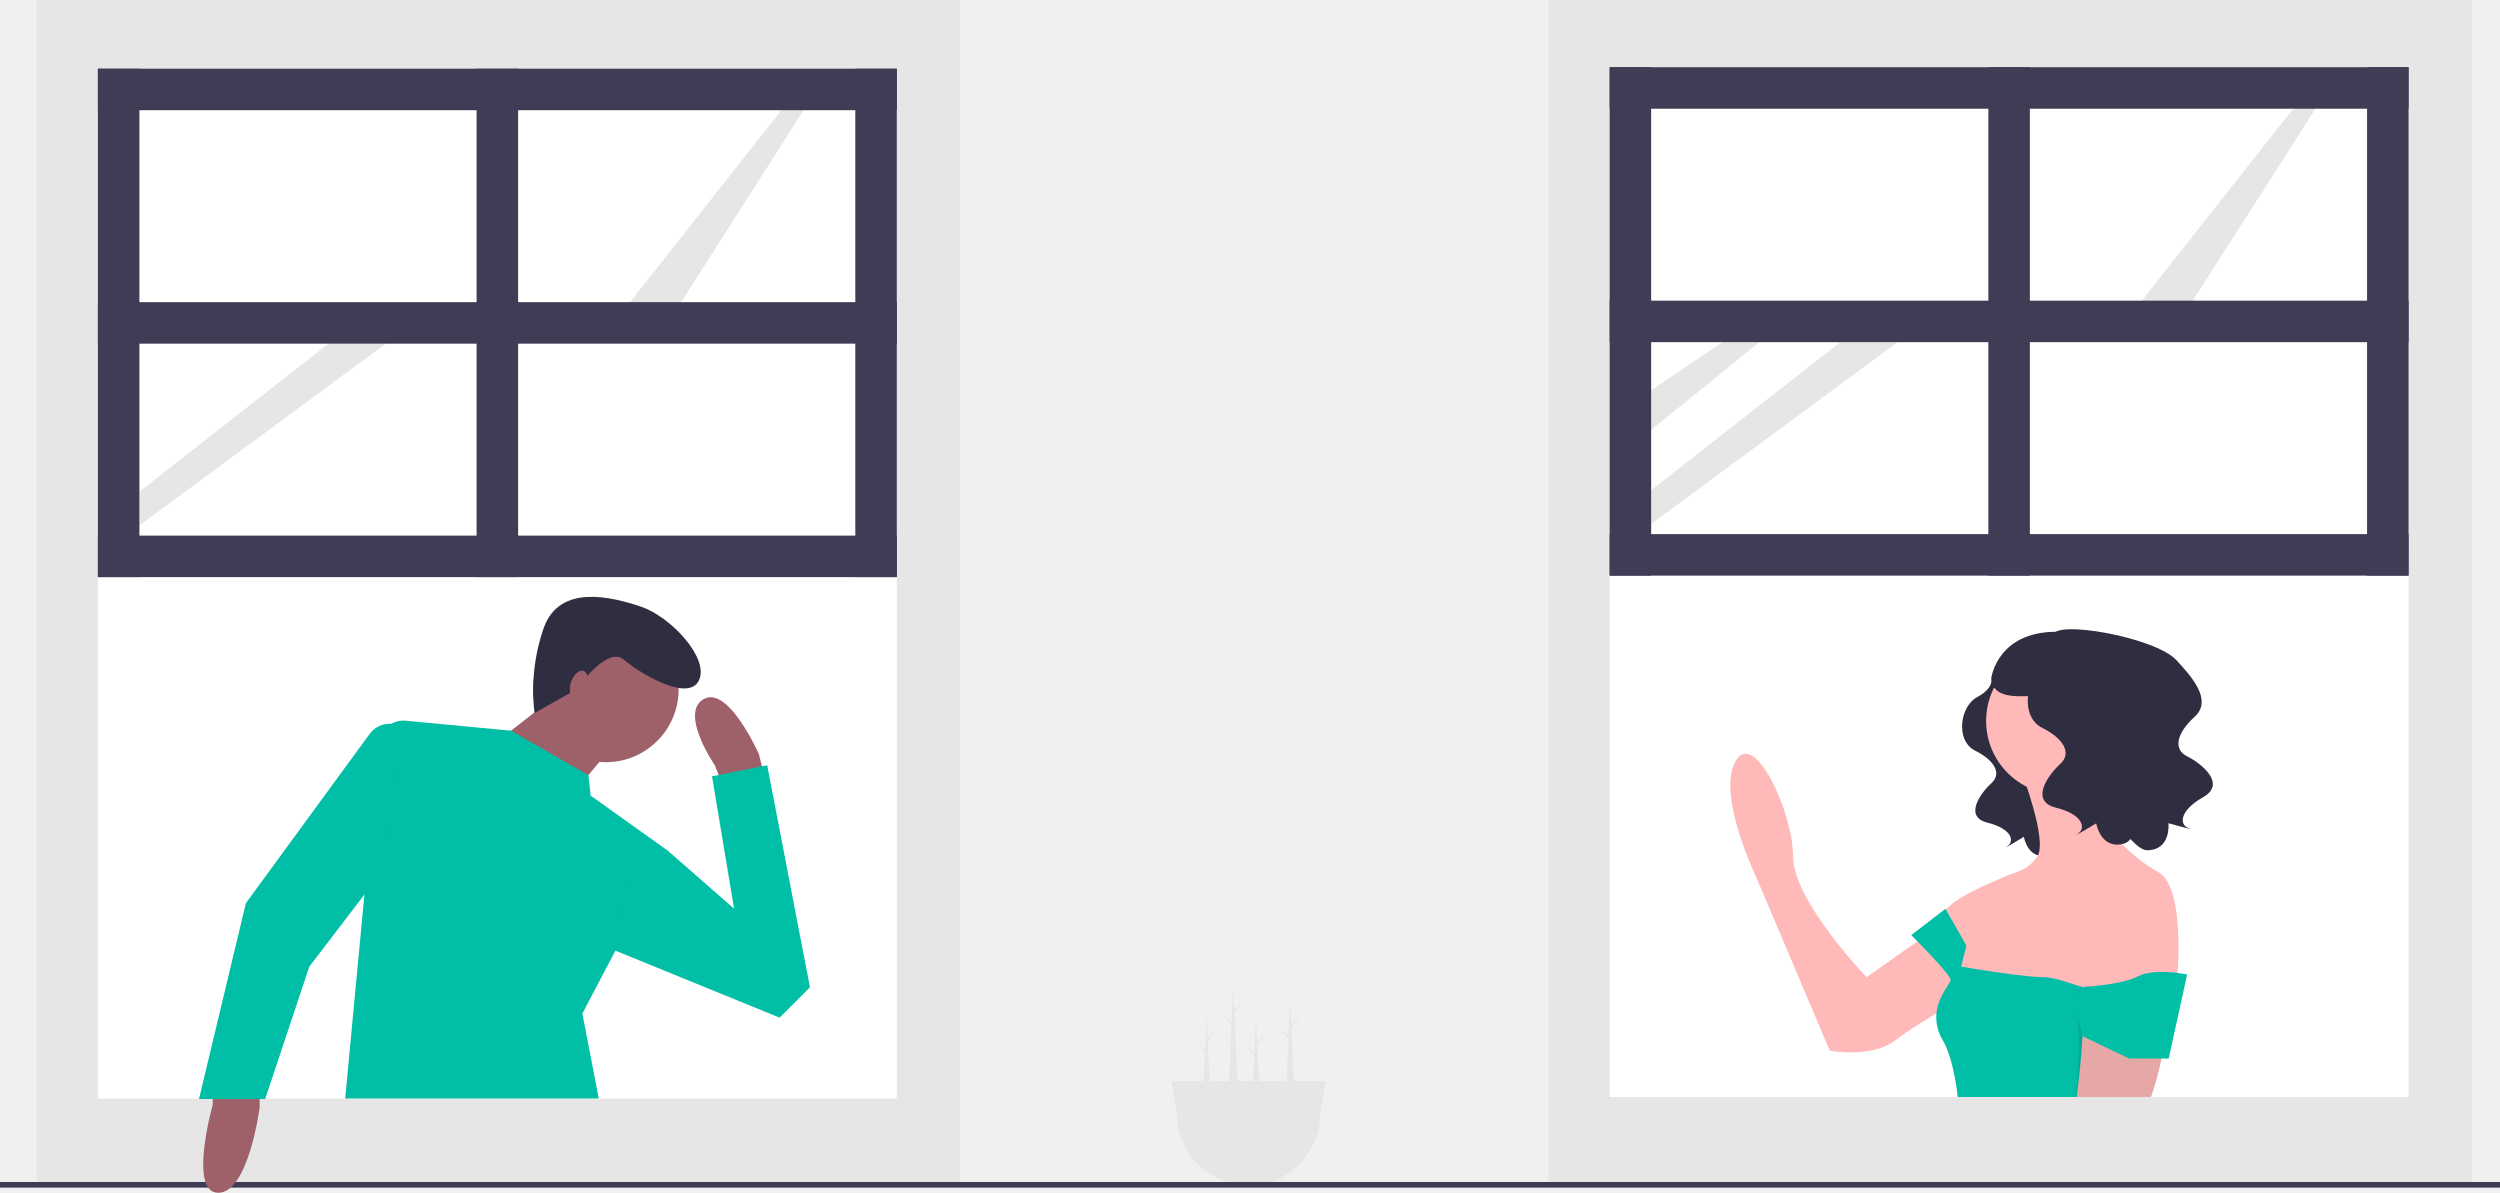
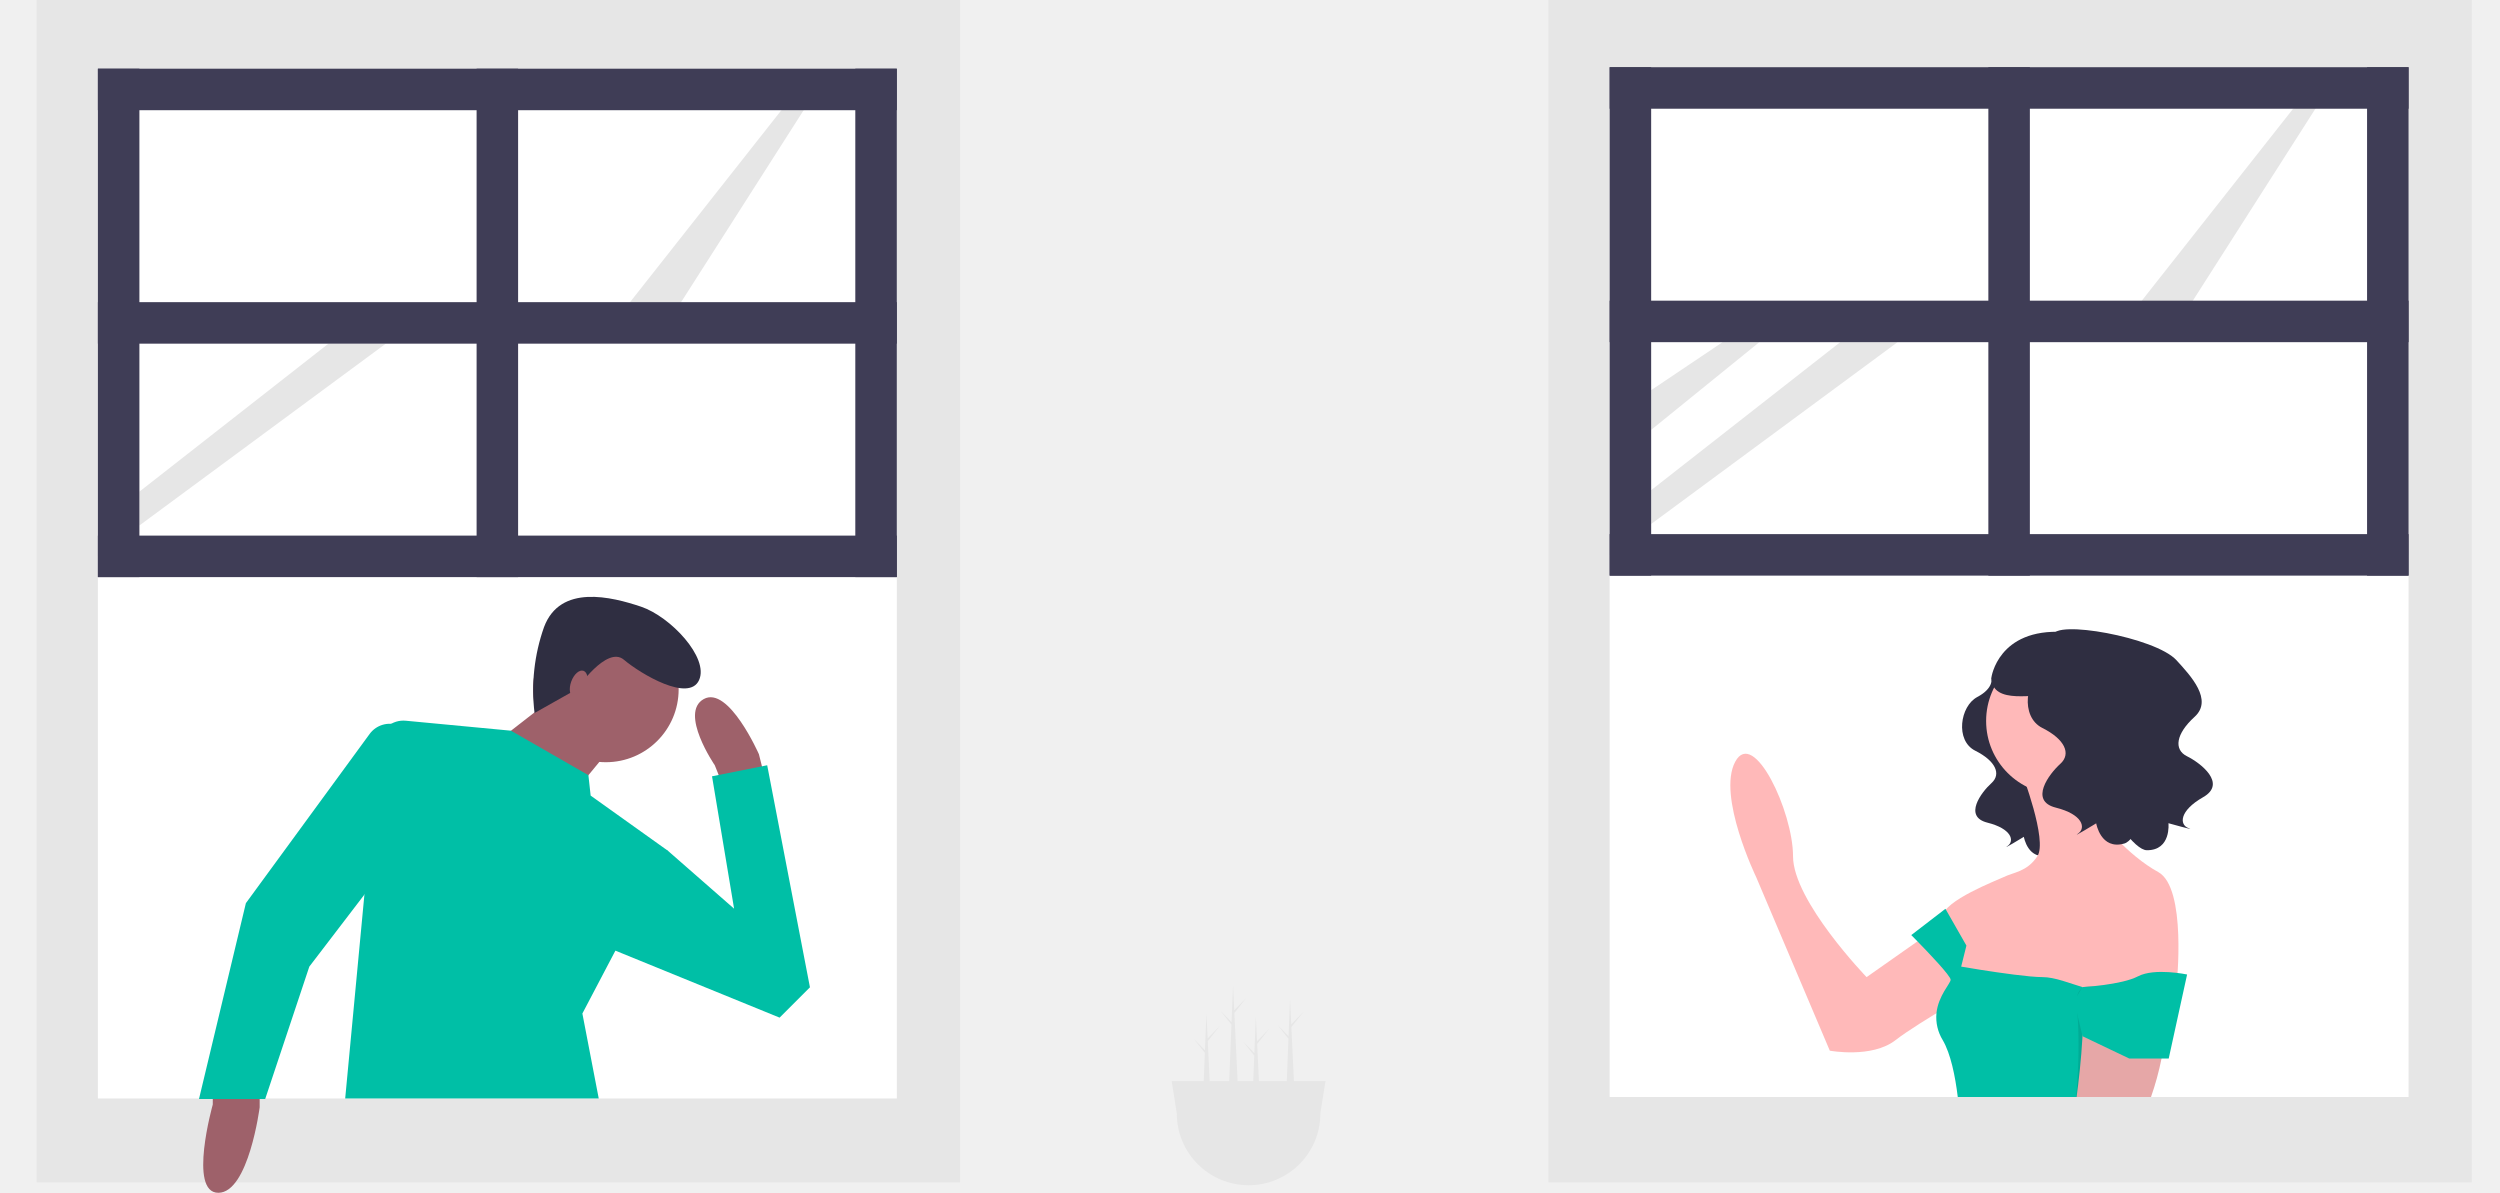
<svg xmlns="http://www.w3.org/2000/svg" data-name="Layer 1" width="888" height="423.679" viewBox="0 0 888 423.679">
  <polygon points="442.753 354.387 438.401 358.848 437.98 350 437.459 363.064 433.449 358.952 437.423 363.966 436.107 397 440.216 397 438.447 359.819 442.753 354.387" fill="#e6e6e6" />
  <polygon points="450.852 365.387 446.5 369.848 446.079 361 445.558 374.064 441.547 369.952 445.522 374.966 444.206 408 448.314 408 446.546 370.819 450.852 365.387" fill="#e6e6e6" />
  <polygon points="463 359.387 458.648 363.848 458.227 355 457.706 368.064 453.695 363.952 457.67 368.966 456.354 402 460.462 402 458.694 364.819 463 359.387" fill="#e6e6e6" />
  <polygon points="433.305 364.387 428.952 368.848 428.531 360 428.011 373.064 424 368.952 427.975 373.966 426.658 407 430.767 407 428.998 369.819 433.305 364.387" fill="#e6e6e6" />
  <rect x="13" width="328" height="420" fill="#e6e6e6" />
  <rect x="34.772" y="25.326" width="283.775" height="179.663" fill="#fff" />
  <rect x="34.77" y="197.62" width="283.78" height="192.56" fill="#fff" />
  <rect x="169.289" y="24.404" width="14.742" height="180.584" fill="#3f3d56" />
  <rect x="303.805" y="24.404" width="14.742" height="180.584" fill="#3f3d56" />
  <rect x="34.772" y="190.247" width="283.775" height="14.742" fill="#3f3d56" />
  <polygon points="74.876 122.067 49.514 139.115 49.514 153.219 87.935 122.067 74.876 122.067" fill="#fff" />
  <polygon points="116.663 122.067 49.514 174.634 49.514 186.649 137.034 122.067 116.663 122.067" fill="#e6e6e6" />
  <rect x="34.772" y="24.404" width="14.742" height="180.584" fill="#3f3d56" />
  <polygon points="277.543 39.146 220.884 111.011 238.39 112.853 287.221 36.382 277.543 39.146" fill="#e6e6e6" />
  <rect x="34.772" y="24.404" width="283.775" height="14.742" fill="#3f3d56" />
  <rect x="34.772" y="107.326" width="283.775" height="14.742" fill="#3f3d56" />
  <rect x="550" width="328" height="420" fill="#e6e6e6" />
  <rect x="571.749" y="24.798" width="283.775" height="179.663" fill="#fff" />
  <rect x="571.75" y="197.09" width="283.77" height="192.56" fill="#fff" />
  <rect x="706.265" y="23.876" width="14.742" height="180.584" fill="#3f3d56" />
  <rect x="840.782" y="23.876" width="14.742" height="180.584" fill="#3f3d56" />
  <rect x="571.749" y="189.719" width="283.775" height="14.742" fill="#3f3d56" />
  <polygon points="611.853 121.539 586.49 138.588 586.49 152.691 624.911 121.539 611.853 121.539" fill="#e6e6e6" />
  <polygon points="653.64 121.539 586.49 174.106 586.49 186.121 674.011 121.539 653.64 121.539" fill="#e6e6e6" />
  <rect x="571.749" y="23.876" width="14.742" height="180.584" fill="#3f3d56" />
  <polygon points="814.52 38.618 757.861 110.483 775.366 112.325 824.198 35.854 814.52 38.618" fill="#e6e6e6" />
  <rect x="571.749" y="23.876" width="283.775" height="14.742" fill="#3f3d56" />
  <rect x="571.749" y="106.798" width="283.775" height="14.742" fill="#3f3d56" />
  <path d="M863.36,478.905s1.08,3.598-5.038,6.837-7.916,15.473-.72,19.071,9.356,8.276,5.757,11.515-10.075,11.875-1.439,14.034,9.716,6.477,7.197,8.276,5.757-3.239,5.757-3.239,1.439,8.636,8.996,6.477,28.787-43.181,17.992-48.938S863.36,478.905,863.36,478.905Z" transform="translate(-156 -238.1607)" fill="#2f2e41" />
  <path d="M853.54,560.971,819.013,585.233s-26.128-27.061-26.128-42.925-13.997-45.724-20.529-33.593,7.465,41.059,7.465,41.059l26.128,61.588s14.93,2.799,23.329-3.733,31.727-19.596,31.727-19.596Z" transform="translate(-156 -238.1607)" fill="#ffb9b9" />
  <circle cx="731.6" cy="256.09" r="26.128" fill="#ffb9b9" />
  <path d="M874.069,512.447s9.332,24.262,5.599,29.861-8.398,5.599-12.131,7.465c-1.866.933-21.462,8.398-21.462,13.997a22.269,22.269,0,0,0,2.799,10.265l2.799,15.864,23.329,14.93,30.794-3.733,23.329-13.064s3.733-34.527-6.532-40.126-22.396-18.663-21.462-23.329,1.866-15.864,1.866-15.864Z" transform="translate(-156 -238.1607)" fill="#ffb9b9" />
  <path d="M923.53,583.371v.03l-.84,8.24-1.07,10.57-1.22,11.95-1.38,13.65H851.4c-.91-7.46-2.52-15.37-5.33-20.18a15.483,15.483,0,0,1-2.24-9.57c.63-6.25,5.04-10.61,5.04-11.89,0-1.4-7.86-9.61-11.79-13.64-1.32-1.35-2.2-2.23-2.2-2.23l12.13-9.33.17.29,1.7,2.98,5.59,9.79-1.86,7.47s2.89.5,6.91,1.14c6.95,1.09,17.29,2.59,22.01,2.59,4.38,0,9.73,2.25,14.15,3.54.14.04.27.08.4.12,2.78.78,5.16,1.14,6.66.24a2.323,2.323,0,0,0,.26-.17,11.02,11.02,0,0,1,2.52-1.27h.01a73.328,73.328,0,0,1,9.9-2.74c3.78-.83,7.1-1.41,7.91-1.55a.014.014,0,0,1,.02,0C923.47,583.381,923.53,583.371,923.53,583.371Z" transform="translate(-156 -238.1607)" fill="#00bfa6" />
  <path d="M926.44,581.951c-.07.5-.13,1.01-.19,1.51-.29,2.2-.53,4.4-.74,6.6q-.87,8.76-1.05,17.57a36.689,36.689,0,0,1-.69,6.53,101.634,101.634,0,0,1-3.74,13.65H893.61c.7-5.2,1.64-13.2,2.1-21.58v-.01c.07-1.3.12-2.61.17-3.92a125.103,125.103,0,0,0-.18-13.21c-.01-.11-.01-.22-.02-.32-.05-.57-.1-1.12-.15-1.67-1.86-18.66,9.33-39.19,9.33-39.19,3.79,0,7.49,2.09,10.79,4.97A33.185,33.185,0,0,1,926.44,581.951Z" transform="translate(-156 -238.1607)" fill="#ffb9b9" />
  <path d="M924.46,607.631a36.689,36.689,0,0,1-.69,6.53,101.634,101.634,0,0,1-3.74,13.65H893.41a189.552,189.552,0,0,0,.75-25.3c-.05-1.24-.12-2.5-.22-3.75v-.02q-.105-1.62-.27-3.24a10.216,10.216,0,0,1,.2-3.74v-.02a4.401,4.401,0,0,1,1.45-2.38,2.599,2.599,0,0,1,.38-.27,1.974,1.974,0,0,1,.38-.2,2.588,2.588,0,0,1,.38-.17,7.037,7.037,0,0,1,3.24-.28,14.931,14.931,0,0,1,3.04.69,43.505,43.505,0,0,1,12.19,6.86,44.321,44.321,0,0,1,6.69,6.22C923.38,604.291,924.46,606.211,924.46,607.631Z" transform="translate(-156 -238.1607)" opacity="0.1" style="isolation:isolate" />
  <path d="M892.732,593.631l2.975,12.598,16.621,7.932h13.997l6.532-29.861s-11.533-2.439-17.431.647-19.748,3.824-19.748,3.824Z" transform="translate(-156 -238.1607)" fill="#00bfa6" />
  <path d="M887.814,468.026s1.196,3.986-5.581,7.574-8.77,17.141-.797,21.127,10.364,9.168,6.378,12.756-11.162,13.155-1.595,15.546,10.763,7.175,7.973,9.168,6.378-3.588,6.378-3.588,1.595,9.567,9.966,7.175,16.723-45.869,7.392-57.066C909.251,470.308,887.814,468.026,887.814,468.026Z" transform="translate(-156 -238.1607)" fill="#2f2e41" />
  <path d="M885.267,463.923c.002-5.84,36.3.571,43.791,8.725,5.187,5.647,13.067,14.142,6.464,20.13S928.014,504.402,932.82,506.782s14.295,9.658,5.727,14.541-8.43,9.812-5.205,10.978-7.109-1.735-7.109-1.735,1.044,9.643-7.662,9.597-33.683-47.892-27.716-61.191C896.402,466.606,885.267,463.923,885.267,463.923Z" transform="translate(-156 -238.1607)" fill="#2f2e41" />
  <path d="M889.052,462.643c-23.365-1.407-25.71,16.181-25.71,16.181.162,10.178,16.325,5.219,20.814,6.736,5.416-3.896,15.856-11.268,23.322-16.529A35.312,35.312,0,0,0,889.052,462.643Z" transform="translate(-156 -238.1607)" fill="#2f2e41" />
  <path d="M572.173,622.161l1.827,11.5a25.5,25.5,0,0,0,51,0l.013-.158,1.814-11.342Z" transform="translate(-156 -238.1607)" fill="#e6e6e6" />
-   <rect y="419.839" width="888" height="2" fill="#3f3d56" />
  <path d="M248.234,625.589v5.878s-3.919,30.372-14.696,30.372-1.959-31.352-1.959-31.352v-4.899Z" transform="translate(-156 -238.1607)" fill="#9e616a" />
  <path d="M411.85,514.879l-1.959-4.899s-12.737-18.615-3.919-23.514,19.595,19.595,19.595,19.595l1.959,7.838Z" transform="translate(-156 -238.1607)" fill="#9e616a" />
  <circle cx="215.191" cy="244.877" r="25.862" fill="#9e616a" />
  <polygon points="196.576 247.816 178.942 261.532 203.435 282.106 217.15 265.451 196.576 247.816" fill="#9e616a" />
  <path d="M368.67,628.341H278.61l6.83-72.43,5.07-53.79v-.01a8.815,8.815,0,0,1,9.62-7.95l37.37,3.54,27.5,15.81.8,7.25,27.44,19.59-18.65,35.48-11.73,22.33Z" transform="translate(-156 -238.1607)" fill="#00bfa6" />
  <path d="M291.343,548.19l-25.473,33.311L250.194,628.528H226.68l16.656-69.561,43.964-60.115a8.855,8.855,0,0,1,10.135-3.086,8.047,8.047,0,0,0,1.745.497Z" transform="translate(-156 -238.1607)" fill="#00bfa6" />
  <polygon points="215.681 336.482 276.915 361.465 287.691 350.689 272.506 271.819 252.911 275.739 260.749 322.766 237.236 302.192 229.397 300.232 215.681 336.482" fill="#00bfa6" />
  <path d="M345.868,491.414a67.353,67.353,0,0,1,3.367-30.499c5.738-15.402,24.031-10.76,34.449-7.267s24.221,18.103,20.63,26.078-20.637-2.1-26.718-7.237-16.703,10.463-16.703,10.463Z" transform="translate(-156 -238.1607)" fill="#2f2e41" />
  <ellipse cx="361.548" cy="481.197" rx="5.06" ry="2.811" transform="translate(-370.2171 418.4277) rotate(-70.02257)" fill="#9e616a" />
</svg>
